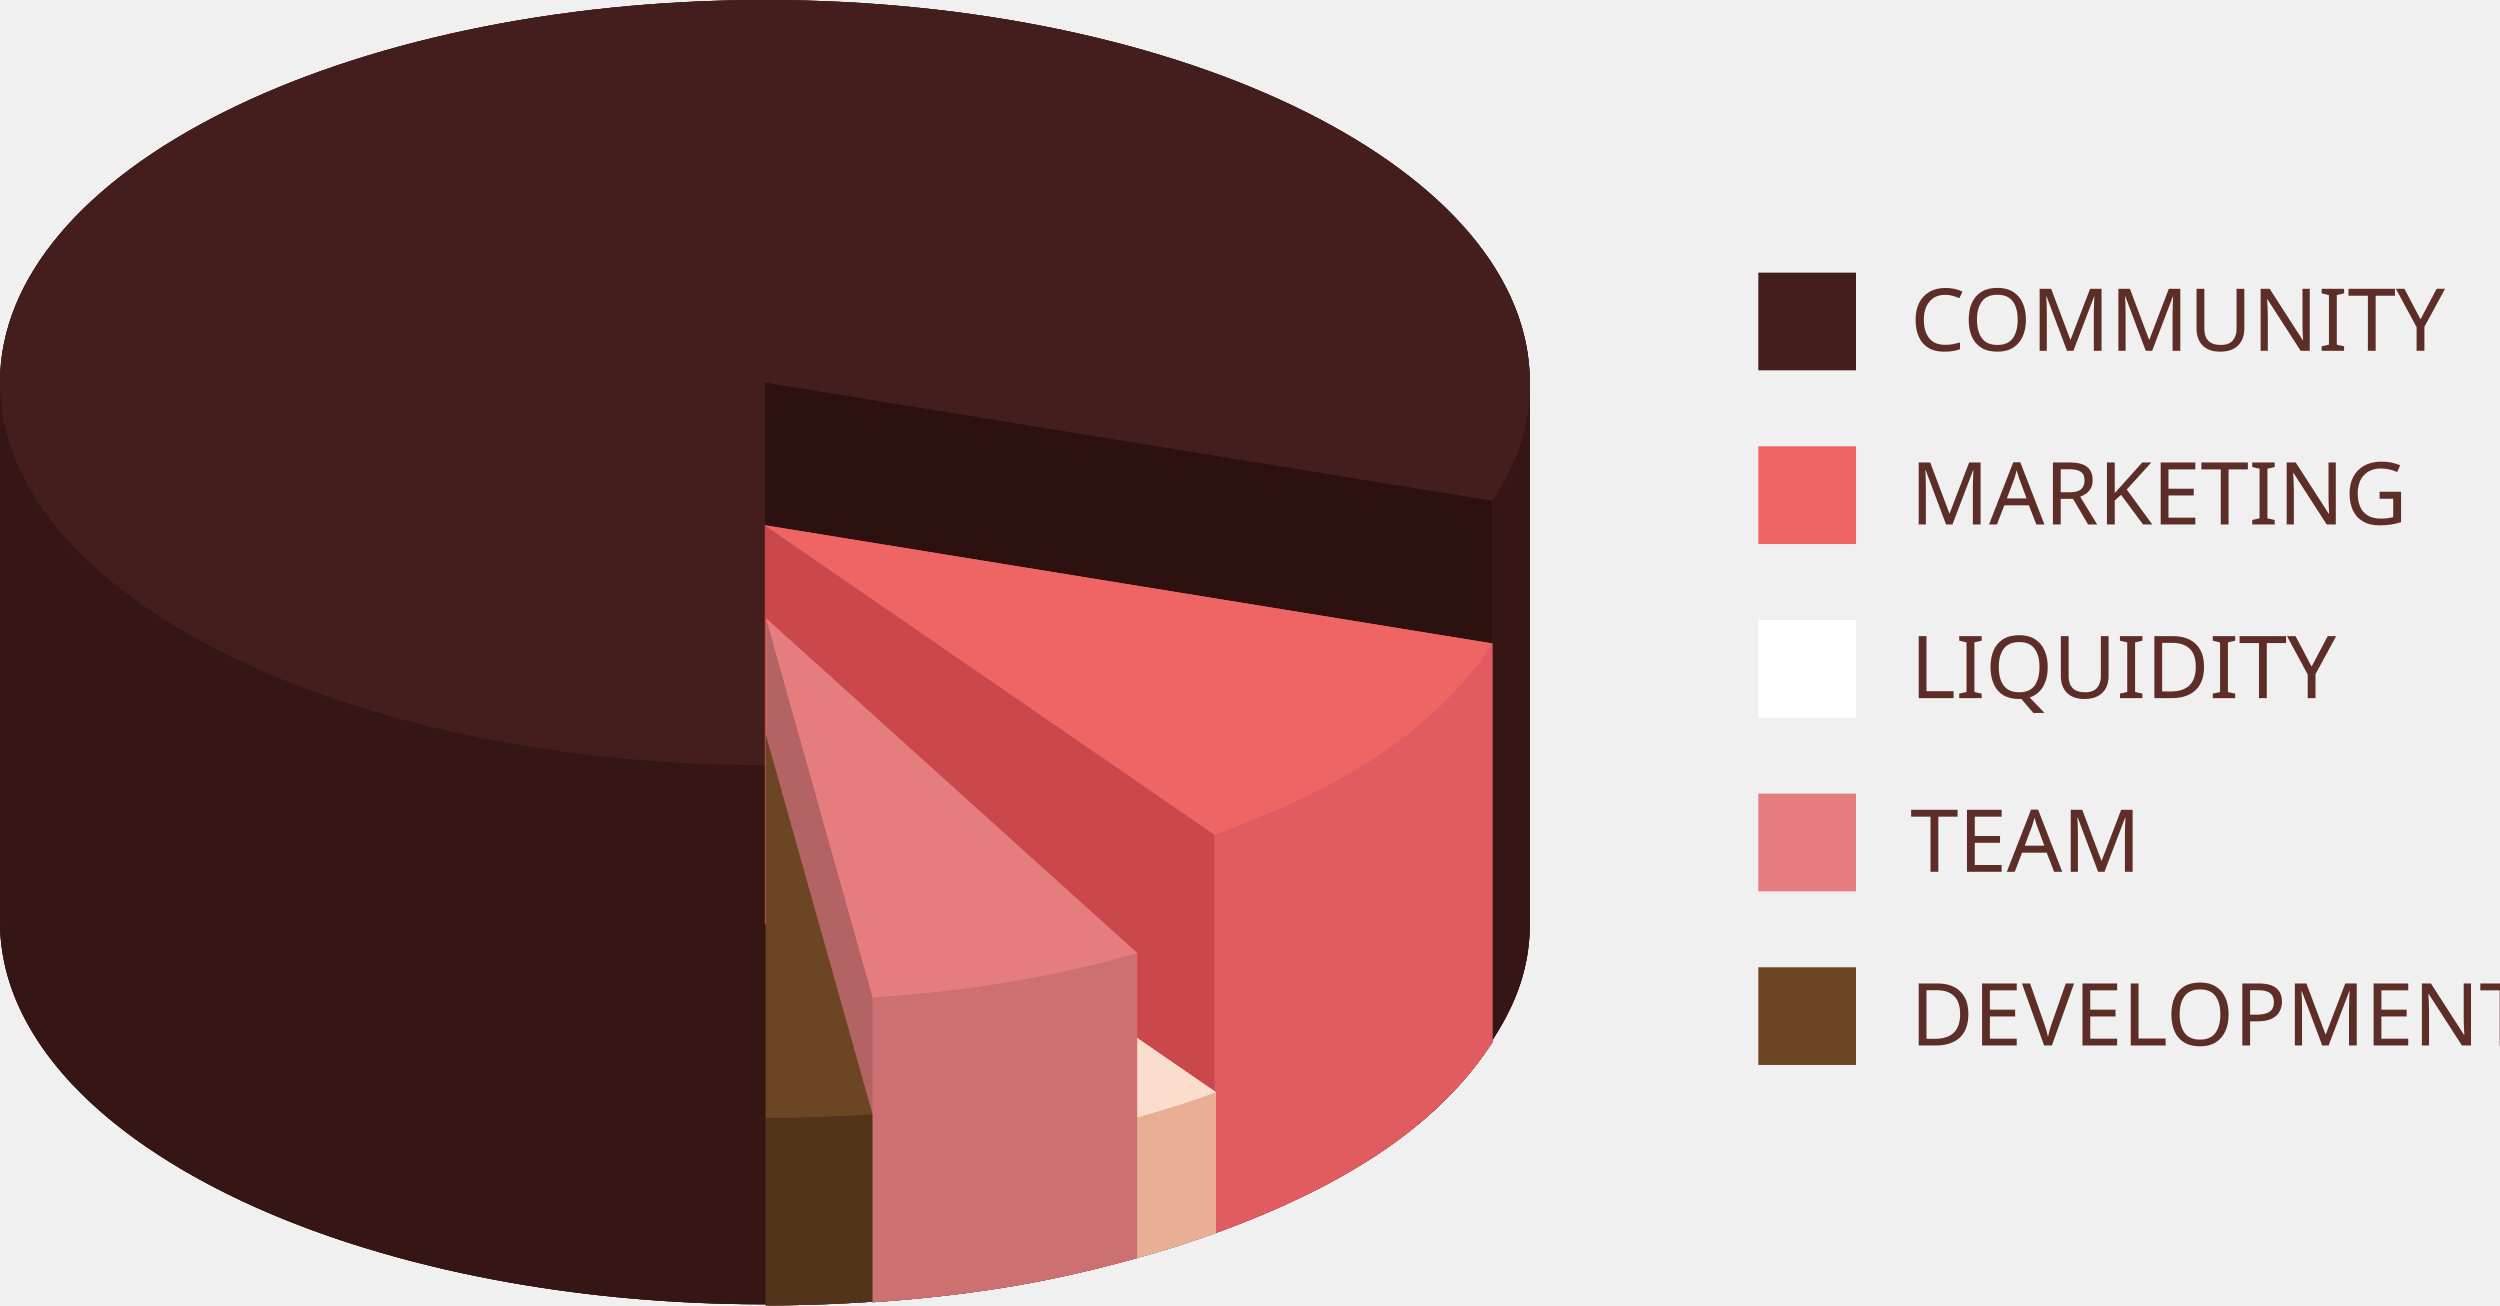
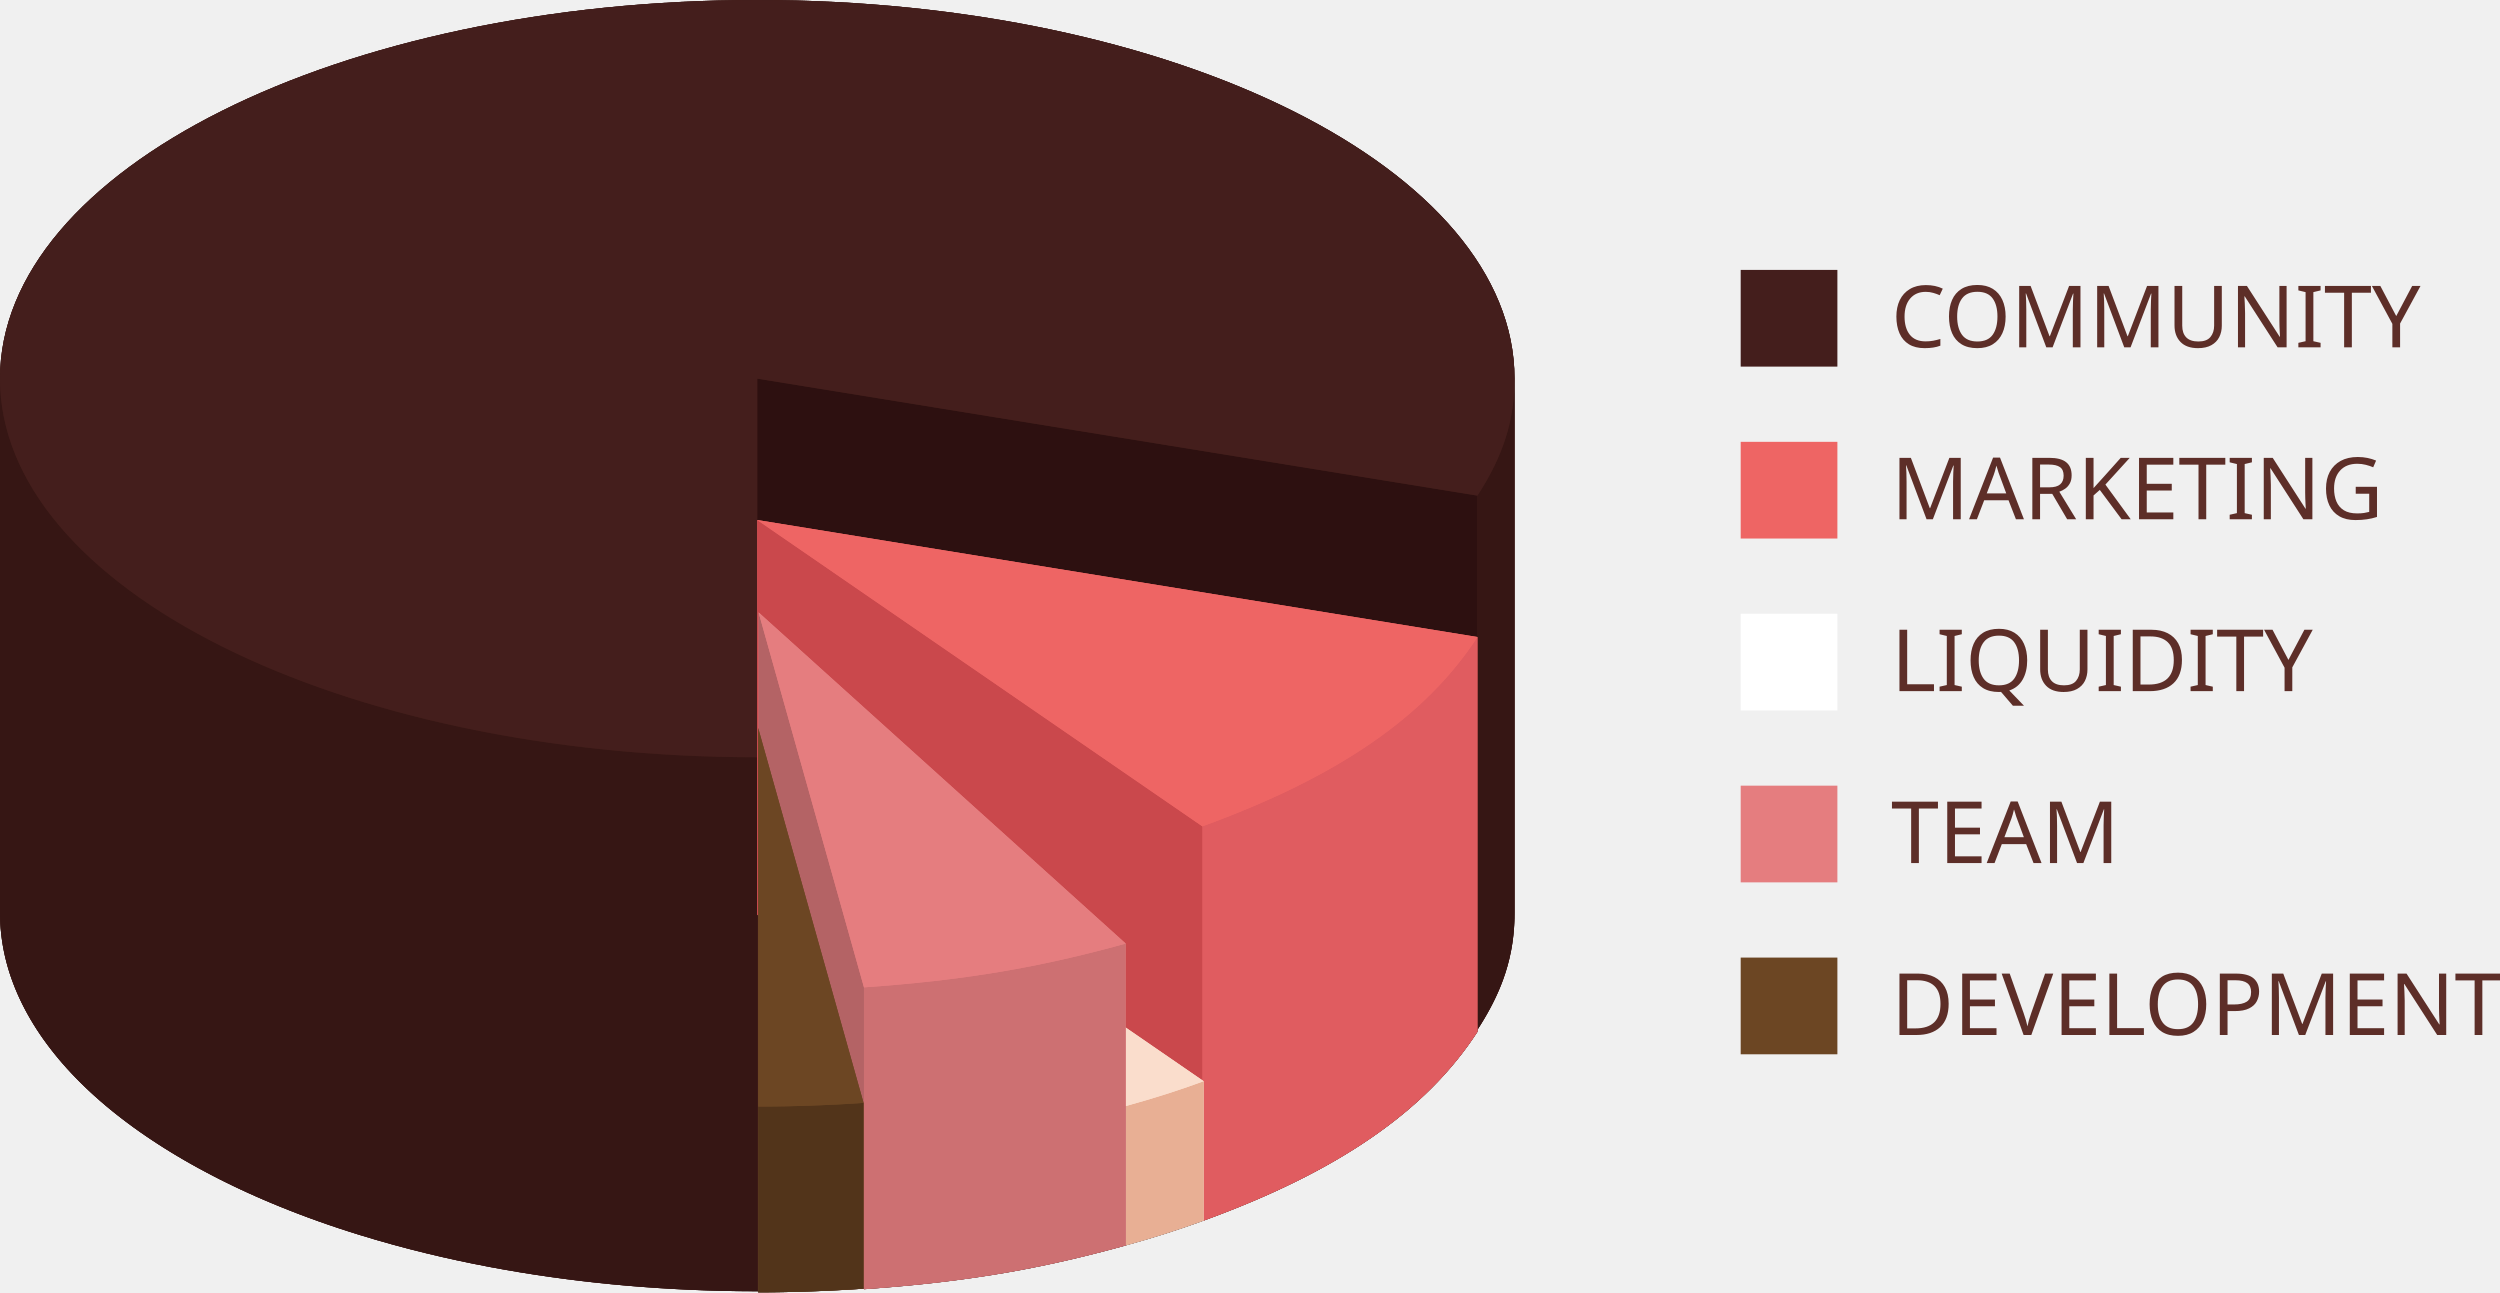
- <svg xmlns="http://www.w3.org/2000/svg" width="691" height="360.815" viewBox="0 0 691 360.815">
+ <svg xmlns="http://www.w3.org/2000/svg" width="698" height="360.815" viewBox="0 0 698 360.815">
  <defs>
    <clipPath id="clip-path">
      <rect id="Rectangle_38" data-name="Rectangle 38" width="422.847" height="360.815" fill="none" />
    </clipPath>
    <clipPath id="clip-path-2">
      <path id="Path_44" data-name="Path 44" d="M355.594,348.477v38.894c8.171-2.264,14.214-4.188,21.773-6.933V341.544c-7.559,2.745-13.6,4.669-21.773,6.933" transform="translate(-355.594 -341.544)" fill="none" />
    </clipPath>
  </defs>
-   <g id="Group_45" data-name="Group 45" transform="translate(-206 -8685.643)">
-     <text id="COMMUNITY_MARKETING_LIQUIDITY_TEAM_DEVELOPMENT" data-name="COMMUNITY MARKETING LIQUIDITY TEAM DEVELOPMENT" transform="translate(734 8782.612)" fill="#5d2e28" font-size="24" font-family="SegoeUI, Segoe UI">
+   <g id="Group_51" data-name="Group 51" transform="translate(-206 -8685.643)">
+     <text id="COMMUNITY_MARKETING_LIQUIDITY_TEAM_DEVELOPMENT" data-name="COMMUNITY MARKETING LIQUIDITY TEAM DEVELOPMENT" transform="translate(734 8782.612)" fill="#5d2e28" font-size="24" font-family="Jost-Medium, Jost" font-weight="500">
      <tspan x="0" y="0">COMMUNITY</tspan>
      <tspan x="0" y="48">MARKETING</tspan>
      <tspan x="0" y="96">LIQUIDITY</tspan>
      <tspan x="0" y="144">TEAM</tspan>
      <tspan x="0" y="192">DEVELOPMENT</tspan>
    </text>
    <g id="Group_26" data-name="Group 26" transform="translate(206 8685.643)">
      <g id="Group_21" data-name="Group 21">
        <g id="Group_20" data-name="Group 20" clip-path="url(#clip-path)">
          <path id="Path_32" data-name="Path 32" d="M211.423,0C94.659,0,0,47.329,0,105.712V254.8c0,.489.008.978.021,1.465,0,.16.012.319.018.478.011.329.025.657.042.984.011.188.024.377.036.564.019.3.04.6.064.9q.025.3.053.591c.027.29.056.581.088.871.021.2.044.4.068.593.034.292.073.584.113.876.027.192.052.384.08.575.045.308.095.613.145.919.029.174.056.348.086.522.065.366.134.731.206,1.1.021.112.041.225.064.336q.145.715.308,1.425c.028.125.06.248.09.372.083.35.167.7.257,1.049.045.175.093.35.14.524q.119.448.245.894c.054.188.11.377.166.566q.126.427.258.851.09.289.184.578.137.42.279.841c.065.189.13.379.2.568.1.289.207.577.313.865.066.178.13.356.2.533q.183.479.375.956c.057.144.112.288.171.432q.281.692.581,1.381c.019.042.038.084.057.126q.274.626.562,1.248c.072.156.148.31.221.466.143.3.286.6.435.9.088.179.178.356.267.534q.209.416.425.832c.1.185.194.369.293.554q.216.407.438.811c.1.185.2.369.307.552.153.273.309.544.467.817.1.178.205.356.31.534.17.288.344.575.519.862.1.158.191.317.289.476.221.357.447.712.675,1.068.056.087.11.174.166.261q.428.662.876,1.319c.084.125.171.248.256.372.216.315.432.628.654.941.116.164.235.327.353.491.2.272.393.545.594.817q.194.262.392.524.293.391.591.781c.136.177.273.353.41.529q.3.388.614.777c.138.172.276.345.415.517.217.267.436.532.657.8.133.161.266.322.4.483q.377.447.762.891c.11.126.217.253.326.379q.552.631,1.118,1.258l.185.2q.479.526.968,1.05c.136.146.275.29.412.435.256.27.514.541.774.81.157.163.317.324.476.487.247.251.495.5.745.752l.506.5q.373.367.75.734l.52.5q.388.37.782.739c.171.158.339.318.511.476q.427.4.862.788l.459.416q.566.506,1.142,1.009l.208.183q.681.593,1.378,1.181l.423.353q.491.411.988.82c.18.149.363.3.545.443q.445.362.9.721l.6.471q.439.346.883.69l.613.471q.451.345.909.689c.2.152.4.3.607.455q.48.357.966.712c.192.141.383.281.576.421q.556.4,1.119.8c.149.106.3.213.447.318q.788.555,1.59,1.1l.33.223q.642.439,1.292.872c.194.13.392.259.588.389q.53.35,1.063.7c.22.143.443.286.665.429q.509.326,1.021.651.346.219.695.436.509.32,1.024.636l.7.432q.529.322,1.062.641c.228.137.454.273.683.409q.581.343,1.167.685l.6.353q.811.469,1.632.932c.053.03.105.061.158.09q.9.509,1.817,1.011c.194.106.389.211.583.316q.628.343,1.261.683l.72.382q.578.306,1.159.611l.765.4q.57.294,1.145.587.39.2.782.4.579.292,1.164.581c.259.128.517.257.778.384.409.2.822.4,1.235.6q.361.175.723.349c.488.233.98.465,1.473.7l.5.238q1,.464,2,.92l.482.217q.769.347,1.546.692c.247.11.5.217.745.327.435.19.87.38,1.308.569l.829.355q.626.266,1.254.531l.859.359q.627.261,1.26.52c.169.069.335.139.5.207.1.042.208.083.311.125q1.045.424,2.1.841l.3.118q1.2.472,2.413.934l.685.259q.913.346,1.834.687l.742.274q1.134.416,2.279.825l.21.076q1.246.444,2.508.878l.723.247q.945.322,1.9.641l.762.255q1.226.406,2.462.8l.111.036q1.291.414,2.6.818l.279.088.274.082q2.019.623,4.068,1.223l.513.149q2.039.594,4.106,1.166l.532.147q2.072.569,4.174,1.115l.522.135q2.124.549,4.276,1.074l.283.071.213.05q1.88.456,3.78.893l.618.142q1.889.431,3.8.845l.628.135q1.926.412,3.872.809l.557.111q2,.4,4.014.786l.12.023.3.055q1.812.341,3.641.666l.361.065q1.868.33,3.754.642l.687.114q1.848.3,3.711.59l.665.1q1.926.293,3.865.569l.061.01.2.026q1.782.252,3.577.487l.645.085q1.826.237,3.664.458l.744.088q1.885.223,3.782.43l.223.024q1.839.2,3.691.38c.141.014.282.03.424.043l.25.024q1.851.179,3.712.342l.751.065q1.922.166,3.857.316l.048,0q1.92.146,3.85.273l.75.05q1.887.122,3.784.229l.273.017.435.021q1.974.107,3.959.2l.1.005q2.011.089,4.034.158l.75.026q1.954.065,3.919.112l.748.017q2.04.045,4.091.073h.034q2.7.034,5.412.034V255.384l.256.176V360.815q.837,0,1.689,0l.6,0,1.129-.008.69-.007,1.061-.013.735-.011,1.029-.017.777-.014,1.007-.021.791-.018,1.022-.026.774-.02,1.054-.03.756-.023.286-.009.587-.019,1.138-.039.858-.032,1.125-.043.85-.035,1.133-.049.834-.038,1.137-.054.818-.041c.38-.019.757-.039,1.135-.059l.8-.042,1.166-.067.736-.042c.429-.026.852-.052,1.275-.08l.6-.037c.619-.041,1.233-.082,1.838-.125v-.268l.118.42q1.485-.1,2.943-.216l.894-.069q1.023-.08,2.035-.161l.5-.04.472-.041q1.112-.093,2.21-.189l.757-.066q1.449-.13,2.877-.267l.525-.051q1.167-.114,2.321-.232l.894-.093q1.017-.106,2.024-.217l.828-.092c.919-.1,1.836-.209,2.744-.317l.13-.016q1.3-.155,2.585-.32l.822-.106q.974-.126,1.94-.257l.841-.114q1.132-.156,2.255-.318l.339-.049.052-.007q2.271-.332,4.514-.69l.031-.005q2.258-.361,4.5-.752l.125-.022q2.176-.382,4.339-.792l.252-.048q2.1-.4,4.2-.83l.343-.071q2.059-.423,4.12-.874l.407-.09q2.031-.448,4.073-.925l.468-.11q2.019-.475,4.055-.978l.5-.126q2.026-.5,4.075-1.039l.244-.062.483-.128q.943-.248,1.89-.5l.8-.216q1.326-.358,2.665-.728v-.008c8.033-2.226,14.015-4.128,21.4-6.8h0l.212-.078.162-.058v0q1.415-.517,2.807-1.039l.511-.192q1.5-.566,2.972-1.14l.57-.224q1.485-.582,2.942-1.172l.349-.142q1.419-.578,2.809-1.162l.309-.129q1.02-.431,2.025-.864c.256-.111.507-.223.762-.334l.605-.264q1.378-.606,2.728-1.218l.4-.182q1.246-.569,2.466-1.146l.453-.212q1.311-.622,2.592-1.252l.548-.271q1.309-.647,2.592-1.3l.028-.014q1.27-.651,2.508-1.313l.52-.277q1.213-.65,2.4-1.307l.421-.236q1.1-.614,2.176-1.236l.328-.188q1.159-.674,2.289-1.355l.494-.3q1.137-.691,2.249-1.389l.182-.116q.651-.412,1.294-.826c.23-.149.455-.3.683-.449s.428-.28.64-.421q1.006-.667,1.991-1.341l.171-.116c.707-.487,1.4-.978,2.091-1.472.193-.138.383-.277.574-.415q.793-.574,1.569-1.153c.178-.133.359-.267.536-.4q1-.752,1.967-1.513l.287-.229q.831-.659,1.645-1.326l.555-.459c.175-.145.354-.289.528-.436q.618-.52,1.225-1.044c.013-.012.027-.024.042-.035.605-.524,1.2-1.052,1.788-1.583.125-.113.25-.225.375-.339q.858-.78,1.692-1.571l.277-.265q.765-.733,1.51-1.473l.259-.255q.8-.806,1.581-1.622c.114-.118.226-.238.339-.356.15-.159.3-.316.452-.476q.551-.59,1.089-1.185c.039-.042.076-.086.114-.128q.733-.813,1.442-1.636c.082-.1.165-.19.247-.286q.719-.839,1.412-1.69l.281-.346q.7-.867,1.381-1.744l.122-.161q.648-.843,1.274-1.7l.21-.286c.043-.061.089-.121.133-.181.281-.388.552-.78.826-1.171.153-.219.31-.435.461-.655q.681-.992,1.336-2v-.581c.288-.443.567-.883.841-1.322l.221-.356q.345-.555.675-1.108l.135-.224q.385-.647.749-1.29l.182-.323q.292-.52.573-1.038c.037-.069.077-.138.114-.207.024-.044.047-.088.07-.134.094-.174.184-.347.275-.521s.173-.329.257-.493.177-.348.264-.523.163-.324.244-.486.17-.35.254-.524.156-.324.232-.485.162-.348.241-.522.149-.323.221-.484.155-.35.232-.525.141-.319.209-.479.148-.35.22-.525c.067-.159.134-.319.2-.478.071-.175.139-.35.208-.525.063-.159.127-.318.188-.478.067-.175.132-.351.2-.527.05-.134.1-.269.151-.4l.016-.047c.218-.6.422-1.2.617-1.8.018-.056.037-.111.055-.166q.285-.895.536-1.792c.018-.062.035-.123.052-.184q.247-.89.459-1.784c.016-.068.033-.134.049-.2q.208-.89.384-1.785c.009-.044.019-.087.028-.132s.015-.087.024-.13q.065-.343.126-.689c.024-.131.048-.261.071-.392q.072-.424.136-.849c.012-.079.026-.157.037-.236q.081-.546.151-1.1c.012-.094.022-.188.034-.283.034-.272.066-.544.095-.818.015-.138.028-.276.042-.414.023-.232.046-.464.066-.7.012-.151.024-.3.036-.455.017-.222.034-.444.049-.667q.016-.236.029-.472c.013-.221.025-.441.035-.663.008-.159.014-.318.02-.478.009-.223.017-.447.023-.672,0-.1.007-.194.01-.292,0-.051,0-.1,0-.156.009-.443.015-.886.015-1.335V105.712C422.847,47.329,328.188,0,211.423,0" transform="translate(0 0)" fill="#361614" />
          <path id="Path_33" data-name="Path 33" d="M211.68,360.815l.844,0,.846,0,.6,0,1.129-.009.683-.007h.02l1.047-.012.735-.011,1.029-.017h.014l.764-.014.967-.02h.039l.791-.018,1.022-.025.774-.021,1-.028.057,0,.757-.022.285-.009.588-.02.559-.019.579-.019.827-.031h.032l.043,0,1.082-.042.849-.034,1.133-.05.835-.037,1.136-.055.819-.04,1.134-.06.8-.042.12-.007,1.046-.059.737-.043.617-.038.658-.041.309-.019.289-.019q.928-.061,1.838-.124v-.268l.118.419c.331-.023.653-.048.981-.072.656-.048,1.313-.095,1.963-.144l.595-.046.3-.023,1.017-.08,1.018-.08.032,0c.156-.012.314-.024.468-.037l.472-.041c.37-.03.736-.063,1.1-.095s.738-.062,1.1-.095l.411-.036.346-.03q1.315-.117,2.61-.241l.266-.025.526-.052c.366-.035.727-.073,1.092-.109l1.229-.123.8-.084.093-.01q1.018-.106,2.025-.217c.276-.03.552-.06.827-.092q1.38-.154,2.744-.316l.131-.016c.78-.094,1.555-.191,2.327-.289l.256-.032.823-.106q.871-.113,1.737-.23l.2-.027.28-.039.561-.076,1.127-.159c.376-.053.753-.105,1.127-.159l.061-.009.278-.039.029,0,.022,0q2.272-.332,4.514-.69l.031,0q2.259-.362,4.5-.753l.126-.022q2.176-.382,4.339-.791l.252-.049q2.1-.4,4.2-.83l.151-.031.192-.04q2.058-.423,4.12-.874l.281-.063.125-.027q2.031-.448,4.073-.924l.089-.021.378-.089c1.085-.255,2.176-.521,3.268-.788.263-.065.524-.125.788-.19l.5-.126q2.024-.5,4.074-1.038l.244-.063.483-.128.558-.148c.444-.117.886-.233,1.332-.353l.509-.137.294-.079.852-.233c.6-.164,1.206-.327,1.814-.495v-.009c4.085-1.131,7.639-2.179,11.116-3.286,1.739-.553,3.458-1.122,5.215-1.724.879-.3,1.767-.61,2.671-.93.782-.276,1.584-.565,2.394-.858l0,0c.069-.026.136-.051.206-.076l.168-.061v0q1.415-.516,2.806-1.039l.512-.192q1.5-.566,2.972-1.14l.57-.224q1.485-.582,2.942-1.172l.348-.142q1.419-.578,2.81-1.162l.308-.129q1.02-.431,2.026-.864c.255-.111.507-.223.762-.333l.605-.265q1.378-.606,2.728-1.218l.235-.108.162-.074q1.245-.569,2.466-1.145l.453-.213c.582-.277,1.154-.556,1.728-.834.286-.139.578-.277.864-.417l.548-.27c.293-.145.577-.291.867-.436.578-.288,1.158-.576,1.725-.867l.028-.015q1.27-.651,2.509-1.312l.519-.277q1.213-.65,2.4-1.308c.141-.078.28-.156.422-.235.53-.3,1.054-.6,1.576-.9.2-.114.4-.226.6-.341.109-.063.219-.125.327-.188q1.16-.672,2.289-1.355l.128-.077.367-.223c.758-.46,1.51-.923,2.249-1.389l.182-.117.568-.362c.242-.155.485-.308.725-.463.154-.1.3-.2.456-.3l.228-.149.319-.21.32-.21c.336-.223.664-.447,1-.671s.668-.445,1-.671c.028-.019.057-.039.086-.057l.085-.058q1.061-.73,2.091-1.471l.4-.287.178-.128q.793-.574,1.568-1.154c.179-.133.36-.267.536-.4q1-.752,1.967-1.514l.287-.229q.833-.659,1.645-1.326l.37-.3.185-.153c.175-.146.354-.29.528-.436q.619-.52,1.225-1.045l.026-.021.017-.014c.236-.2.463-.412.7-.617.364-.322.732-.642,1.091-.965l.376-.339q.858-.781,1.691-1.572l.186-.178.091-.087c.126-.121.249-.244.376-.366.381-.368.762-.736,1.135-1.108.086-.085.173-.17.258-.255q.8-.8,1.582-1.622l.339-.356.225-.238c.076-.08.151-.158.225-.238q.551-.59,1.09-1.186c.038-.042.075-.085.114-.127q.733-.813,1.441-1.637l.172-.2.075-.087c.218-.255.428-.513.643-.769.256-.307.517-.612.769-.921l.1-.123.181-.223q.7-.867,1.382-1.745l.041-.054.081-.107q.647-.843,1.273-1.7l.129-.176c.027-.036.055-.073.081-.111l.11-.149.023-.032c.036-.049.07-.1.106-.15.242-.339.481-.681.719-1.021.153-.218.309-.435.461-.654q.681-.993,1.337-2v-.581q.431-.664.841-1.322.111-.178.221-.356.343-.555.675-1.108c.044-.075.09-.15.134-.224q.385-.647.749-1.289c.062-.108.122-.216.182-.324q.293-.521.574-1.039c.037-.069.077-.138.113-.206l.071-.133c.093-.175.184-.348.275-.522s.172-.328.256-.492.178-.349.265-.523.163-.324.243-.487.17-.349.254-.524.156-.324.232-.485.162-.348.241-.522.149-.322.222-.483.155-.351.232-.526c.07-.159.141-.319.209-.478.075-.176.147-.351.22-.526.066-.159.133-.319.2-.478.071-.175.139-.349.208-.524.063-.159.126-.319.187-.478.067-.176.133-.352.2-.527.049-.135.1-.27.151-.4.005-.015.01-.031.016-.046q.326-.9.617-1.8c.018-.056.036-.11.054-.166q.286-.894.536-1.792c.017-.061.035-.122.052-.184q.247-.89.459-1.784c.016-.067.033-.134.049-.2q.208-.888.384-1.785c.009-.043.019-.087.028-.132s.016-.087.024-.129c.044-.23.086-.46.126-.69.023-.13.048-.261.07-.392.048-.282.093-.566.136-.849.012-.079.026-.157.038-.236q.081-.546.151-1.1c.011-.095.022-.189.034-.283.033-.272.065-.545.095-.818.015-.137.027-.275.041-.413.023-.232.046-.464.066-.7.013-.151.025-.3.036-.454q.027-.333.049-.668c.011-.156.019-.315.029-.472.012-.22.025-.441.034-.662.008-.159.015-.319.021-.478q.013-.335.022-.673c0-.1.008-.194.01-.292,0-.051,0-.1,0-.155.01-.443.016-.887.016-1.335V105.712C422.848,47.329,328.188,0,211.423,0S0,47.329,0,105.712V254.8c0,.489.008.977.021,1.465,0,.159.012.318.019.477.011.329.025.657.042.985.01.188.023.376.035.564.019.3.041.6.065.9.016.2.034.393.052.59q.041.436.088.871c.022.2.044.4.068.593q.053.439.113.876c.027.192.052.384.08.575.045.307.095.613.146.919.028.173.056.347.086.521.064.366.133.732.205,1.1.022.111.042.224.064.336q.145.713.308,1.425c.028.124.06.248.089.371.083.351.168.7.257,1.049.045.176.094.35.141.525.08.3.16.6.245.894.054.189.11.377.165.567q.126.426.258.85c.061.194.122.385.184.578q.137.422.28.841c.065.19.129.379.2.569q.152.434.314.865c.065.178.13.355.2.533.121.319.247.637.374.955.057.144.113.289.171.432.188.462.381.922.582,1.381.018.042.038.083.056.125q.274.626.563,1.248c.072.156.147.311.221.466.142.3.286.6.434.9.088.178.178.355.268.533.14.278.28.555.424.832.1.186.194.37.293.555q.217.406.439.811c.1.185.2.369.306.553q.231.408.467.816c.1.178.205.356.31.534.171.288.345.575.52.863.1.158.191.317.289.475.221.357.447.713.675,1.068.056.087.11.174.165.261q.43.662.876,1.32c.084.124.171.247.256.371q.323.472.654.941c.117.164.235.328.354.491q.293.41.593.817c.129.175.261.35.392.525q.293.391.592.78.2.265.41.529.3.39.613.777c.138.172.276.346.415.517.217.267.437.533.657.8.133.161.266.323.4.483.251.3.506.595.763.891.109.126.216.254.326.379q.55.631,1.117,1.259l.185.2q.479.526.968,1.05c.136.145.275.289.413.435q.384.4.773.81c.157.163.317.323.476.486.247.251.494.5.745.752.168.168.336.335.506.5q.373.367.751.733c.172.167.345.333.519.5q.388.37.783.739c.17.159.339.318.511.476.284.263.573.526.862.788.153.139.3.278.459.416q.565.506,1.141,1.009l.208.183q.681.594,1.379,1.181c.14.118.282.235.422.353.328.274.656.548.989.821.18.148.363.294.544.442.3.241.6.483.9.722q.3.236.595.47.439.346.884.69.3.236.613.471.451.346.908.689c.2.152.4.3.607.455q.48.358.967.712c.192.141.383.281.575.421q.556.4,1.12.8c.149.105.3.212.446.317q.788.555,1.59,1.1c.109.075.22.148.33.224q.642.437,1.292.872c.2.13.392.259.589.388q.529.35,1.062.7c.221.144.444.286.666.429q.508.326,1.021.651c.23.146.462.292.694.437q.51.318,1.024.636l.705.432q.528.322,1.062.642c.227.136.454.273.683.408.386.23.776.458,1.166.685.2.117.4.236.6.353q.811.469,1.632.933c.053.029.105.06.158.09q.9.508,1.818,1.01c.193.107.389.211.583.317q.627.342,1.261.682c.239.128.48.255.72.383q.577.306,1.158.61l.765.4q.57.294,1.145.587.39.2.782.4.579.292,1.164.581c.259.128.518.257.778.384q.615.3,1.235.6l.723.348q.733.35,1.473.7l.5.237q.994.464,2,.921c.159.072.321.143.481.216q.77.347,1.546.692c.247.11.5.218.746.327q.651.286,1.307.569c.276.119.553.237.83.355q.624.266,1.254.531l.858.359q.628.261,1.26.52l.5.208.311.124q1.046.424,2.1.841l.3.118q1.2.472,2.414.934c.227.087.456.173.685.26q.912.345,1.834.687l.742.274q1.135.415,2.279.825l.21.076q1.246.443,2.508.877l.723.247q.945.324,1.9.642l.762.254q1.225.406,2.462.8l.111.036q1.291.415,2.6.818l.279.087c.09.028.183.055.273.082q2.021.623,4.069,1.224l.512.149q2.039.593,4.106,1.165l.532.147q2.074.569,4.174,1.115l.521.135q2.124.549,4.276,1.074l.283.071.213.05q1.88.456,3.781.894l.618.141q1.889.432,3.8.845l.628.135q1.926.414,3.871.809l.557.112q2,.4,4.014.785l.121.023c.1.02.2.036.3.055q1.812.342,3.641.666l.362.065q1.868.33,3.754.642l.686.113q1.848.3,3.711.59l.666.1q1.925.293,3.864.569l.061.009.2.027q1.782.251,3.576.486l.645.085q1.826.237,3.664.458l.744.088q1.885.223,3.783.43l.222.024q1.84.2,3.691.38l.424.044.251.023q1.85.18,3.711.343l.751.065q1.924.164,3.857.315l.049,0q1.918.146,3.849.274l.751.049q1.887.123,3.783.229l.273.017.436.022q1.974.106,3.958.2l.1,0q2.011.09,4.033.158l.75.027q1.956.065,3.92.111l.747.017q2.042.045,4.091.073h.033q2.7.034,5.412.034" transform="translate(0 0)" fill="#3e1b16" />
          <rect id="Rectangle_37" data-name="Rectangle 37" width="61.409" height="134.978" transform="translate(163.191 218.691)" fill="#3e1b16" />
          <path id="Path_34" data-name="Path 34" d="M440.279,152.269V301.361L239.2,268.694V119.6Z" transform="translate(-27.78 -13.89)" fill="#2d1010" />
          <path id="Path_35" data-name="Path 35" d="M477.031,120.937c0,.149-.007.3-.011.446-.006.225-.013.449-.022.673-.006.16-.013.319-.021.478q-.016.331-.035.662c-.009.158-.019.316-.028.473q-.023.334-.05.667c-.011.152-.023.3-.036.454-.02.233-.043.466-.066.7-.013.138-.027.276-.041.413-.029.274-.062.547-.1.819-.011.094-.021.188-.033.282-.047.366-.1.732-.152,1.1-.011.079-.025.156-.037.235-.043.284-.088.568-.136.851-.022.131-.047.26-.07.391-.041.231-.082.461-.126.691-.017.087-.035.173-.052.26q-.176.9-.384,1.785c-.016.066-.033.133-.049.2q-.214.895-.459,1.785c-.017.061-.035.122-.052.183q-.252.9-.536,1.792c-.018.055-.036.11-.055.165q-.29.9-.616,1.8c-.055.15-.112.3-.168.451-.065.175-.13.351-.2.525s-.125.321-.188.481-.137.348-.208.522-.132.319-.2.478c-.073.175-.145.351-.22.526-.069.16-.14.32-.209.48-.077.175-.152.349-.231.523s-.148.324-.223.486-.158.346-.24.52-.156.325-.233.488-.167.347-.253.521-.162.325-.244.488-.174.348-.264.522-.171.33-.257.494-.181.346-.274.52c-.061.114-.123.227-.185.341q-.28.517-.573,1.037c-.06.109-.12.217-.182.325q-.365.642-.748,1.288l-.136.226q-.33.552-.675,1.107-.109.178-.22.355-.412.659-.841,1.322V301.361q.431-.664.841-1.322c.074-.118.148-.238.221-.356q.343-.555.675-1.108c.044-.075.09-.15.134-.224q.384-.647.749-1.289c.062-.108.121-.216.182-.323q.293-.521.573-1.039c.037-.069.078-.138.114-.206l.071-.133c.093-.175.184-.348.275-.522s.172-.329.256-.492.177-.349.265-.523.164-.325.243-.487.17-.349.254-.524.156-.324.232-.485.162-.348.241-.522.149-.322.222-.483.155-.351.232-.526c.07-.159.141-.319.209-.478.075-.176.147-.351.22-.526.066-.159.133-.319.2-.478.072-.175.14-.349.209-.524.063-.16.126-.319.187-.478.067-.176.133-.352.2-.527.05-.135.1-.27.15-.4.006-.016.011-.031.016-.047q.327-.9.617-1.8c.019-.056.037-.11.055-.166q.285-.895.536-1.792c.017-.061.035-.122.052-.184q.245-.89.459-1.785c.016-.067.033-.134.049-.2q.208-.888.384-1.785c.009-.044.019-.087.028-.132s.016-.087.024-.129c.044-.23.085-.46.126-.69.023-.131.048-.261.07-.392.048-.282.093-.566.136-.849.012-.079.026-.157.037-.236q.082-.546.152-1.1c.011-.094.021-.188.033-.283.034-.271.066-.544.1-.818.014-.137.027-.276.041-.414.023-.232.046-.463.066-.7.013-.151.025-.3.036-.454q.027-.333.05-.668c.01-.156.019-.315.028-.472q.02-.33.035-.662c.008-.159.015-.319.021-.478q.013-.335.022-.673c0-.1.007-.194.01-.292,0-.051,0-.1,0-.155.009-.443.016-.887.016-1.336V119.6c0,.447-.007.892-.016,1.335" transform="translate(-54.2 -13.89)" fill="#361614" />
          <path id="Path_36" data-name="Path 36" d="M205.978,225.28q-2.051-.026-4.091-.073l-.748-.017q-1.965-.046-3.92-.111l-.749-.027q-2.022-.07-4.034-.158l-.1,0q-1.982-.089-3.953-.2l-.717-.039q-1.9-.106-3.78-.229l-.751-.05q-1.929-.129-3.849-.273l-.049,0q-1.934-.148-3.857-.315l-.751-.065q-1.861-.163-3.711-.342l-.675-.067q-1.851-.183-3.69-.38l-.223-.024q-1.9-.206-3.783-.43l-.744-.088q-1.838-.221-3.664-.458l-.645-.085q-1.794-.236-3.576-.486l-.26-.036q-1.94-.274-3.864-.569l-.666-.1q-1.863-.286-3.71-.59l-.687-.113q-1.884-.314-3.754-.642l-.362-.065q-1.828-.325-3.641-.666l-.42-.078q-2.018-.383-4.015-.786l-.557-.111q-1.945-.4-3.871-.809l-.628-.135q-1.909-.414-3.8-.845l-.618-.141q-1.9-.439-3.78-.894l-.5-.121q-2.152-.525-4.276-1.074l-.521-.135q-2.1-.546-4.175-1.116l-.529-.146q-2.067-.571-4.1-1.165l-.518-.15q-2.048-.6-4.066-1.223l-.553-.17q-1.3-.406-2.6-.818l-.11-.036q-1.238-.4-2.465-.8l-.757-.253q-.955-.318-1.9-.643l-.719-.246q-1.262-.435-2.512-.879l-.2-.072q-1.149-.41-2.288-.828l-.742-.275q-.921-.341-1.833-.686c-.23-.087-.459-.172-.686-.26q-1.213-.463-2.413-.934l-.3-.118q-1.055-.418-2.1-.841l-.814-.331q-.632-.259-1.26-.52l-.858-.359q-.628-.264-1.254-.531l-.83-.355q-.656-.282-1.306-.569c-.249-.11-.5-.217-.747-.327q-.777-.343-1.546-.692l-.481-.216q-1.006-.457-2-.921c-.169-.079-.336-.158-.5-.238q-.74-.346-1.473-.7l-.723-.348q-.62-.3-1.236-.6c-.26-.127-.519-.256-.778-.384q-.583-.289-1.164-.581-.392-.2-.781-.4c-.384-.194-.765-.391-1.146-.587l-.764-.4q-.583-.3-1.159-.61c-.24-.128-.482-.255-.72-.383-.423-.226-.842-.454-1.261-.682-.194-.106-.39-.211-.582-.317q-.916-.5-1.819-1.01l-.155-.089q-.825-.465-1.636-.935c-.2-.116-.4-.232-.6-.349-.392-.229-.783-.457-1.171-.688-.229-.135-.456-.272-.682-.408q-.534-.321-1.063-.642c-.236-.143-.47-.288-.7-.432q-.516-.317-1.024-.636l-.695-.437q-.513-.325-1.02-.651c-.223-.142-.445-.285-.665-.428-.358-.232-.711-.465-1.064-.7-.2-.129-.393-.258-.589-.388q-.655-.438-1.3-.879c-.106-.072-.214-.144-.319-.217q-.8-.55-1.592-1.1c-.149-.106-.3-.213-.446-.318-.375-.266-.75-.533-1.12-.8-.193-.14-.383-.28-.575-.421-.323-.236-.647-.473-.966-.712q-.3-.227-.607-.455-.457-.343-.909-.689-.308-.235-.612-.471-.445-.345-.886-.691c-.2-.156-.4-.312-.592-.468-.3-.24-.6-.483-.9-.725l-.543-.44q-.5-.411-.993-.824c-.138-.117-.28-.232-.418-.349q-.7-.589-1.379-1.182c-.071-.061-.139-.122-.208-.183q-.577-.5-1.141-1.009c-.155-.139-.307-.278-.46-.416q-.434-.392-.862-.788c-.171-.158-.339-.316-.509-.476q-.4-.37-.785-.741l-.516-.5c-.255-.245-.5-.491-.755-.736l-.5-.5-.748-.756c-.158-.162-.316-.322-.472-.483-.263-.27-.521-.543-.78-.814-.135-.144-.273-.286-.408-.43q-.489-.525-.97-1.053l-.183-.2q-.567-.627-1.118-1.259c-.11-.126-.218-.254-.328-.38q-.383-.444-.76-.889c-.135-.161-.269-.323-.4-.484q-.331-.4-.656-.8c-.141-.172-.278-.345-.416-.518q-.309-.387-.613-.776c-.138-.176-.274-.353-.41-.529-.2-.26-.4-.521-.592-.781-.131-.174-.261-.349-.391-.523q-.3-.408-.594-.818c-.118-.164-.237-.326-.353-.491-.223-.314-.44-.628-.656-.943-.085-.124-.171-.246-.255-.369q-.447-.658-.877-1.32c-.055-.085-.108-.171-.163-.255q-.345-.536-.677-1.072c-.1-.157-.194-.316-.29-.474-.175-.288-.348-.575-.52-.864q-.156-.265-.308-.532-.237-.408-.468-.818-.154-.276-.3-.552-.223-.406-.44-.812-.147-.276-.292-.553c-.145-.278-.285-.555-.426-.833-.089-.178-.179-.354-.265-.532q-.223-.452-.437-.906c-.073-.155-.148-.308-.22-.463q-.289-.623-.562-1.249c-.019-.042-.039-.083-.057-.125q-.3-.689-.582-1.382c-.057-.143-.114-.288-.17-.431-.128-.319-.255-.637-.376-.957-.066-.177-.131-.354-.2-.532-.105-.288-.211-.577-.313-.865-.067-.19-.132-.379-.2-.569q-.143-.419-.279-.841-.093-.289-.184-.578c-.089-.283-.173-.567-.258-.85-.057-.189-.111-.377-.166-.567-.084-.3-.165-.6-.245-.894-.047-.175-.095-.35-.141-.525-.089-.349-.173-.7-.257-1.05-.028-.124-.061-.247-.089-.37q-.163-.712-.307-1.425c-.023-.112-.043-.225-.065-.336q-.107-.548-.205-1.1c-.03-.174-.057-.347-.086-.521-.049-.307-.1-.613-.145-.919-.028-.192-.055-.384-.081-.575q-.06-.438-.113-.876c-.024-.2-.046-.4-.066-.593-.033-.29-.061-.58-.089-.871-.018-.2-.036-.393-.052-.591-.024-.3-.045-.6-.065-.9-.012-.187-.025-.376-.035-.563-.018-.328-.031-.656-.042-.985-.006-.159-.014-.318-.019-.477Q0,120.336,0,119.6V268.694q0,.733.02,1.465c0,.16.012.319.019.478.011.328.025.656.042.984.011.188.023.376.035.564q.029.449.065.9c.016.2.034.394.052.591.028.29.057.581.089.871.02.2.042.4.066.592q.053.439.113.877c.027.192.053.384.081.575.044.307.1.613.145.919.028.174.056.348.086.521q.1.55.205,1.1c.022.112.042.224.065.336q.143.715.307,1.425c.028.125.061.248.089.372.084.35.168.7.257,1.049.046.175.094.35.141.524q.119.448.245.894c.055.188.11.377.166.566.085.285.169.568.258.851q.091.289.184.578.135.42.279.841c.065.189.129.379.2.568.1.289.208.577.313.865.066.178.131.355.2.533.121.319.247.638.374.956l.171.432q.282.692.582,1.381c.019.042.038.084.057.126q.273.626.562,1.248c.072.156.148.31.221.466q.215.452.434.9c.088.179.179.356.269.534.139.278.279.555.424.832q.145.277.293.554.216.406.439.811c.1.184.2.369.307.552.152.272.308.544.465.817.1.178.206.356.31.533.171.289.345.575.52.863.1.158.191.317.29.476q.331.536.674,1.068l.165.26q.43.662.877,1.32c.084.125.171.248.257.372.215.314.432.628.653.941.116.164.235.327.353.491.2.272.392.545.593.817.129.175.261.349.392.524.2.261.392.521.592.781.136.177.272.353.41.529q.3.389.615.776c.137.173.274.346.414.518.217.266.438.532.657.8.135.161.267.322.4.483.252.3.507.594.763.891.109.126.216.253.326.379q.55.631,1.117,1.258l.185.2q.479.526.968,1.05c.136.146.277.29.414.435q.383.406.773.81c.158.163.316.324.476.486q.369.378.744.753l.506.5q.374.367.752.733c.171.167.345.333.518.5q.388.37.783.738c.17.159.339.319.511.477q.427.4.862.788c.153.138.3.277.46.416q.563.506,1.141,1.008c.069.061.137.123.208.184q.683.593,1.378,1.181c.14.118.282.234.422.353q.492.411.989.82c.18.148.363.3.544.443.3.241.6.482.9.721l.6.471c.293.231.587.461.884.69q.3.236.612.471.451.345.909.689.3.228.607.455c.319.238.643.475.966.712.193.14.383.281.575.421.37.268.745.534,1.12.8.149.106.3.213.446.318q.789.556,1.59,1.1l.33.223q.643.439,1.292.872l.589.389c.354.233.706.466,1.064.7.219.143.442.286.665.429q.506.326,1.02.651l.695.436q.509.32,1.024.636l.7.432q.528.321,1.063.641.339.205.682.409c.386.229.777.457,1.166.685.2.118.4.235.605.353q.809.468,1.632.932c.051.031.1.061.156.091q.9.509,1.819,1.011c.193.106.388.21.582.316.419.229.838.456,1.261.682.239.128.48.255.72.383q.577.306,1.159.61l.764.4c.381.2.762.392,1.146.586q.388.2.781.4.582.292,1.164.581l.778.384q.615.3,1.236.6c.241.117.481.233.723.347q.732.353,1.473.7l.5.238q.994.463,2,.92l.481.216q.77.349,1.546.693l.747.326q.651.286,1.306.57c.277.118.553.237.83.354q.624.269,1.254.533l.858.358q.628.261,1.26.519c.168.07.335.141.5.208.1.043.208.084.309.125q1.047.423,2.1.841c.1.04.2.08.3.118.8.316,1.6.625,2.413.935l.686.259q.912.346,1.833.687l.742.274q1.134.416,2.278.825l.21.076q1.248.443,2.508.878c.24.083.482.164.724.247q.943.321,1.9.641l.762.255q1.225.4,2.462.8l.111.036q1.291.415,2.6.818l.279.088v0c.09.027.183.053.273.082q2.021.623,4.069,1.222c.171.051.341.1.512.15q2.039.594,4.106,1.166l.533.145q2.072.572,4.174,1.116l.521.135q2.124.549,4.276,1.075l.283.071.214.05q1.879.456,3.78.892l.618.143q1.889.431,3.8.845l.628.134q1.926.414,3.871.81l.557.111q2,.4,4.015.785l.121.024.3.055q1.812.341,3.641.666l.362.065q1.868.33,3.754.642l.687.113q1.848.3,3.71.59l.666.1q1.925.293,3.864.569c.02,0,.041.005.062.01l.2.027q1.782.252,3.576.486l.645.086q1.826.236,3.664.457l.744.088q1.885.224,3.783.431l.223.024q1.839.2,3.69.38c.142.014.283.03.424.043v0l.251.023q1.85.18,3.711.343l.751.065q1.924.166,3.857.315c.016,0,.033,0,.049,0q1.918.144,3.849.273l.751.05q1.887.122,3.784.229l.272.016c.145.009.291.014.436.022q1.974.107,3.958.2l.1.005q2.011.089,4.034.158l.749.026q1.956.065,3.92.112l.748.017q2.04.045,4.091.073h.034q2.7.033,5.412.034V225.314q-2.715,0-5.412-.034h-.034" transform="translate(0 -13.89)" fill="#361614" />
          <path id="Path_37" data-name="Path 37" d="M211.423,0C328.188,0,422.847,47.329,422.847,105.712c0,11.676-3.132,21.562-10.347,32.667L211.423,105.712V211.423C94.659,211.423,0,164.094,0,105.712S94.659,0,211.423,0" transform="translate(0 0)" fill="#441e1c" />
          <path id="Path_38" data-name="Path 38" d="M440.279,196.93,239.2,164.262v110.2l124.272,85.524q1.608-.583,3.181-1.176l.511-.192q1.5-.566,2.972-1.14l.57-.224q1.485-.583,2.942-1.172l.348-.142q1.42-.578,2.81-1.162l.309-.129q1.02-.431,2.025-.864c.256-.111.507-.223.762-.334l.605-.264q1.378-.606,2.729-1.218l.4-.182q1.246-.569,2.466-1.145l.452-.212q1.311-.622,2.592-1.252l.549-.271q1.309-.647,2.592-1.3l.028-.014c.847-.434,1.68-.872,2.508-1.313l.519-.277q1.213-.65,2.4-1.307l.421-.236q1.1-.614,2.176-1.236l.328-.188q1.159-.674,2.289-1.355l.494-.3q1.138-.691,2.249-1.389l.182-.116q.651-.412,1.294-.826c.23-.149.455-.3.683-.449s.428-.28.64-.421q1.006-.667,1.991-1.341c.057-.039.115-.077.171-.116.708-.487,1.4-.978,2.092-1.472.193-.138.383-.277.574-.415q.793-.574,1.569-1.154c.179-.133.359-.267.536-.4q1-.752,1.967-1.513l.286-.229q.833-.659,1.646-1.326l.554-.459c.176-.145.354-.289.528-.436q.619-.52,1.226-1.044c.013-.012.027-.024.042-.035q.908-.786,1.787-1.583c.126-.113.251-.225.376-.339q.858-.78,1.692-1.571l.277-.265q.765-.733,1.51-1.473c.086-.086.173-.171.259-.255q.8-.806,1.581-1.622c.114-.118.226-.238.339-.356.15-.159.3-.316.452-.476q.55-.59,1.089-1.185c.039-.042.076-.086.114-.128q.733-.813,1.442-1.636c.082-.1.165-.19.247-.286q.719-.838,1.412-1.689c.094-.116.187-.231.28-.346.468-.578.93-1.159,1.382-1.745.042-.053.081-.107.122-.16q.648-.843,1.274-1.7l.21-.285c.043-.061.089-.121.133-.181.281-.388.552-.781.826-1.172.153-.218.31-.434.461-.654q.681-.992,1.336-2Z" transform="translate(-27.78 -19.076)" fill="#ee6564" />
          <path id="Path_39" data-name="Path 39" d="M456.608,311.421v-110.2q-.654,1.008-1.337,2c-.15.218-.307.433-.459.651-.317.453-.635.907-.96,1.355-.07.1-.141.191-.211.286q-.626.854-1.273,1.7l-.122.16q-.678.879-1.382,1.745c-.094.115-.186.231-.281.346q-.695.851-1.412,1.691l-.246.284q-.711.825-1.443,1.638l-.114.127q-.757.838-1.541,1.662c-.112.119-.225.238-.339.356q-.78.817-1.582,1.623l-.256.254q-.746.742-1.513,1.476c-.092.088-.182.176-.275.263q-.833.792-1.693,1.572l-.373.338c-.589.531-1.183,1.06-1.79,1.584l-.038.033c-.576.5-1.164.991-1.756,1.482q-.276.229-.555.458-.813.667-1.645,1.326c-.1.076-.19.153-.287.229q-.968.762-1.965,1.513c-.178.134-.359.269-.539.4q-.776.581-1.567,1.153l-.574.415q-1.034.74-2.092,1.472c-.056.038-.114.076-.17.115q-.985.676-1.994,1.343l-.636.418q-.98.642-1.979,1.275l-.182.117q-1.11.7-2.249,1.389l-.5.3q-1.131.681-2.287,1.354l-.332.191q-1.074.62-2.172,1.233l-.422.237q-1.185.658-2.4,1.306l-.523.278c-.827.44-1.66.878-2.506,1.311l-.028.015q-1.279.656-2.59,1.3c-.185.09-.369.182-.553.273q-1.282.628-2.589,1.25l-.454.214q-1.22.575-2.463,1.144l-.4.182q-1.348.614-2.728,1.218l-.605.265q-1.38.6-2.788,1.2l-.309.129q-1.391.585-2.81,1.162l-.348.142q-1.456.59-2.942,1.173l-.57.223q-1.472.574-2.972,1.141l-.511.192q-1.576.591-3.181,1.176v110.2q1.608-.585,3.181-1.177l.511-.192q1.5-.566,2.972-1.14l.57-.224q1.485-.582,2.942-1.172l.348-.142q1.419-.578,2.81-1.162l.309-.129q1.019-.431,2.026-.864c.255-.11.507-.223.762-.333l.605-.265q1.377-.606,2.729-1.218l.4-.182q1.245-.569,2.466-1.145l.453-.213q1.31-.622,2.591-1.252l.549-.27q1.309-.648,2.592-1.3l.028-.015c.847-.434,1.68-.872,2.508-1.312l.519-.277q1.213-.65,2.4-1.308l.421-.235q1.1-.615,2.176-1.237c.109-.063.219-.125.328-.188q1.159-.672,2.289-1.355l.494-.3q1.137-.689,2.249-1.389l.182-.116q.651-.411,1.294-.825c.23-.149.454-.3.683-.449l.639-.42q1.008-.667,1.992-1.342l.171-.116q1.061-.73,2.092-1.472c.193-.138.383-.277.574-.415q.793-.574,1.569-1.154l.537-.4q1-.753,1.966-1.514c.1-.076.191-.153.287-.229q.833-.659,1.645-1.326.28-.228.555-.458c.176-.146.354-.29.528-.436q.619-.52,1.226-1.045l.042-.035q.908-.785,1.787-1.582l.376-.339q.858-.781,1.692-1.572c.093-.087.184-.177.276-.265q.766-.732,1.511-1.473c.086-.085.173-.17.258-.255q.8-.8,1.582-1.622l.339-.356c.15-.159.3-.316.452-.476q.55-.589,1.089-1.185l.114-.127q.733-.814,1.441-1.637c.083-.1.166-.19.247-.285q.719-.839,1.412-1.69c.095-.115.187-.231.281-.346q.7-.866,1.382-1.744l.122-.161q.648-.843,1.273-1.7l.211-.286c.043-.06.089-.12.133-.181.28-.387.552-.78.826-1.171.153-.218.31-.435.46-.654q.683-.993,1.337-2" transform="translate(-44.108 -23.369)" fill="#e05c60" />
          <path id="Path_40" data-name="Path 40" d="M363.476,249.787v110.2L239.2,274.461v-110.2Z" transform="translate(-27.78 -19.077)" fill="#ca484c" />
          <path id="Path_41" data-name="Path 41" d="M239.2,164.263l201.076,32.668c-14.433,22.21-39.018,39.129-76.8,52.856Z" transform="translate(-27.78 -19.077)" fill="#ee6564" />
          <path id="Path_42" data-name="Path 42" d="M239.626,244.782v38.894l102.5,92.458c8.171-2.264,14.214-4.189,21.772-6.934V330.306Z" transform="translate(-27.829 -28.427)" fill="#faddcc" />
        </g>
      </g>
      <g id="Group_23" data-name="Group 23" transform="translate(314.297 301.879)">
        <g id="Group_22" data-name="Group 22" clip-path="url(#clip-path-2)">
          <path id="Path_43" data-name="Path 43" d="M377.366,341.544v38.894c-7.559,2.745-13.6,4.67-21.772,6.934V348.478c8.171-2.264,14.213-4.189,21.772-6.934" transform="translate(-355.594 -341.544)" fill="#e8af94" />
        </g>
      </g>
      <g id="Group_25" data-name="Group 25">
        <g id="Group_24" data-name="Group 24" clip-path="url(#clip-path)">
          <path id="Path_45" data-name="Path 45" d="M342.126,337.24v38.894l-102.5-92.458V244.782Z" transform="translate(-27.829 -28.428)" fill="#818487" />
          <path id="Path_46" data-name="Path 46" d="M239.626,244.782,363.9,330.306c-7.558,2.745-13.6,4.67-21.772,6.934Z" transform="translate(-27.829 -28.427)" fill="#faddcc" />
          <path id="Path_47" data-name="Path 47" d="M342.126,285.912l-102.5-92.458v84.27l29.426,104.682c.991-.069,1.97-.141,2.944-.215l.893-.069q1.024-.08,2.035-.162l.5-.039.473-.041q1.111-.093,2.209-.189l.758-.066q1.448-.13,2.876-.267l.525-.051q1.168-.114,2.321-.233l.894-.093q1.017-.107,2.024-.218l.828-.091q1.38-.155,2.744-.317l.13-.016q1.3-.156,2.584-.32l.822-.107q.974-.126,1.94-.256l.841-.115q1.132-.155,2.255-.318l.339-.048.052-.008q2.271-.33,4.514-.689l.031-.005q2.258-.362,4.5-.752l.126-.023q2.176-.381,4.34-.791l.251-.049q2.1-.4,4.2-.829l.344-.072q2.058-.423,4.119-.874c.136-.029.271-.06.407-.09q2.031-.447,4.073-.924l.468-.11q2.019-.475,4.055-.978l.5-.126q2.026-.505,4.075-1.039l.244-.062.483-.129q.943-.247,1.89-.5l.8-.216q1.326-.358,2.665-.728Z" transform="translate(-27.829 -22.467)" fill="#e57d7f" />
          <path id="Path_48" data-name="Path 48" d="M343.328,383.058q1.326-.358,2.665-.728V298.06q-1.34.371-2.665.728l-.805.216q-.945.253-1.883.5l-.736.193q-2.046.534-4.067,1.037l-.511.127q-2.035.5-4.052.977l-.468.11q-2.04.476-4.068.924l-.413.091q-2.062.452-4.117.873l-.343.072q-2.1.43-4.2.829l-.252.049q-2.165.411-4.339.791l-.125.023q-2.239.391-4.5.752l-.031.005q-2.243.359-4.514.689l-.391.056q-1.123.163-2.254.318l-.842.115q-.965.13-1.939.257l-.823.106q-1.285.163-2.583.32l-.131.016q-1.363.163-2.744.317l-.828.091q-1.006.111-2.024.218l-.894.093q-1.147.118-2.307.231l-.543.054q-1.424.137-2.868.265l-.772.068q-1.092.1-2.2.188l-.974.08q-1.01.082-2.035.162l-.893.069c-.974.073-1.953.146-2.944.215v84.27c.991-.069,1.97-.141,2.944-.215l.893-.07q1.023-.078,2.035-.161c.166-.013.336-.026.5-.04l.472-.04q1.111-.093,2.21-.19l.757-.065q1.449-.13,2.876-.267l.526-.051q1.167-.114,2.32-.232l.894-.093q1.017-.107,2.024-.218l.828-.091q1.38-.155,2.744-.317l.131-.016q1.3-.156,2.583-.32l.823-.107q.973-.126,1.939-.256l.842-.115q1.131-.155,2.254-.318l.339-.048.051-.008q2.271-.331,4.514-.689l.031-.005q2.259-.362,4.5-.753l.125-.022q2.176-.38,4.339-.791l.252-.049q2.1-.4,4.2-.829l.343-.072q2.058-.423,4.12-.874l.406-.09q2.031-.447,4.073-.924l.468-.11q2.019-.475,4.056-.978l.5-.126q2.025-.505,4.074-1.038l.244-.063.483-.128q.941-.247,1.89-.5l.8-.216" transform="translate(-31.695 -34.615)" fill="#cd7072" />
          <path id="Path_49" data-name="Path 49" d="M269.051,298.137v84.27L239.626,277.723V193.454Z" transform="translate(-27.829 -22.467)" fill="#b46365" />
          <path id="Path_50" data-name="Path 50" d="M239.626,193.454l102.5,92.458c-24.511,6.792-45.324,10.275-73.074,12.225Z" transform="translate(-27.829 -22.467)" fill="#e57d7f" />
          <path id="Path_51" data-name="Path 51" d="M239.493,229.951v157.57q.837,0,1.69,0l.6,0,1.129-.008.691-.008q.529-.005,1.06-.012l.735-.011,1.029-.017.778-.015,1.006-.02L249,387.4l1.022-.026.774-.02,1.054-.03.757-.023.285-.009.588-.019,1.138-.04.859-.031q.562-.021,1.125-.044l.849-.035,1.133-.049.835-.038,1.136-.054.819-.041,1.134-.059.8-.042,1.166-.067.737-.042,1.275-.08.6-.038q.928-.06,1.838-.124V334.635Z" transform="translate(-27.813 -26.705)" fill="#6c4623" />
          <path id="Path_52" data-name="Path 52" d="M255.472,400.96l1.125-.043.849-.034,1.134-.049.834-.037,1.136-.055.819-.04,1.135-.06.8-.042,1.165-.066.737-.043c.428-.026.852-.052,1.275-.08l.6-.037q.928-.061,1.838-.124V348.39q-.907.064-1.834.124l-.628.039c-.415.026-.83.053-1.25.078l-.737.043c-.387.022-.774.045-1.165.066l-.8.043-1.123.058-.835.041-1.124.054-.836.037-1.134.05-.849.034-1.125.043-.859.032-1.138.039-.873.029-.757.022-1.055.031-.763.02-1.042.026-.769.017-1.026.021-.766.014-1.031.017-.735.011-1.061.012-.691.007-1.128.009-.6,0q-.852,0-1.69,0v51.858q.838,0,1.69,0l.6,0,1.128-.009.691-.007,1.061-.012.735-.011,1.029-.017.777-.014,1.007-.021.79-.018,1.023-.025.774-.021c.35-.009.7-.019,1.053-.03l.757-.023.285-.008.588-.02,1.138-.039.859-.032" transform="translate(-27.813 -40.46)" fill="#52341a" />
          <path id="Path_53" data-name="Path 53" d="M239.493,229.951l29.426,104.684c-9.25.65-20.082,1.027-29.426,1.027Z" transform="translate(-27.813 -26.705)" fill="#6c4623" />
        </g>
      </g>
    </g>
    <rect id="Rectangle_41" data-name="Rectangle 41" width="27" height="27" transform="translate(692 8761)" fill="#441e1c" />
    <rect id="Rectangle_44" data-name="Rectangle 44" width="27" height="27" transform="translate(692 8857)" fill="#fff" />
    <rect id="Rectangle_42" data-name="Rectangle 42" width="27" height="27" transform="translate(692 8809)" fill="#ee6564" />
    <rect id="Rectangle_43" data-name="Rectangle 43" width="27" height="27" transform="translate(692 8905)" fill="#e57d7f" />
    <rect id="Rectangle_45" data-name="Rectangle 45" width="27" height="27" transform="translate(692 8953)" fill="#6c4623" />
  </g>
</svg>
